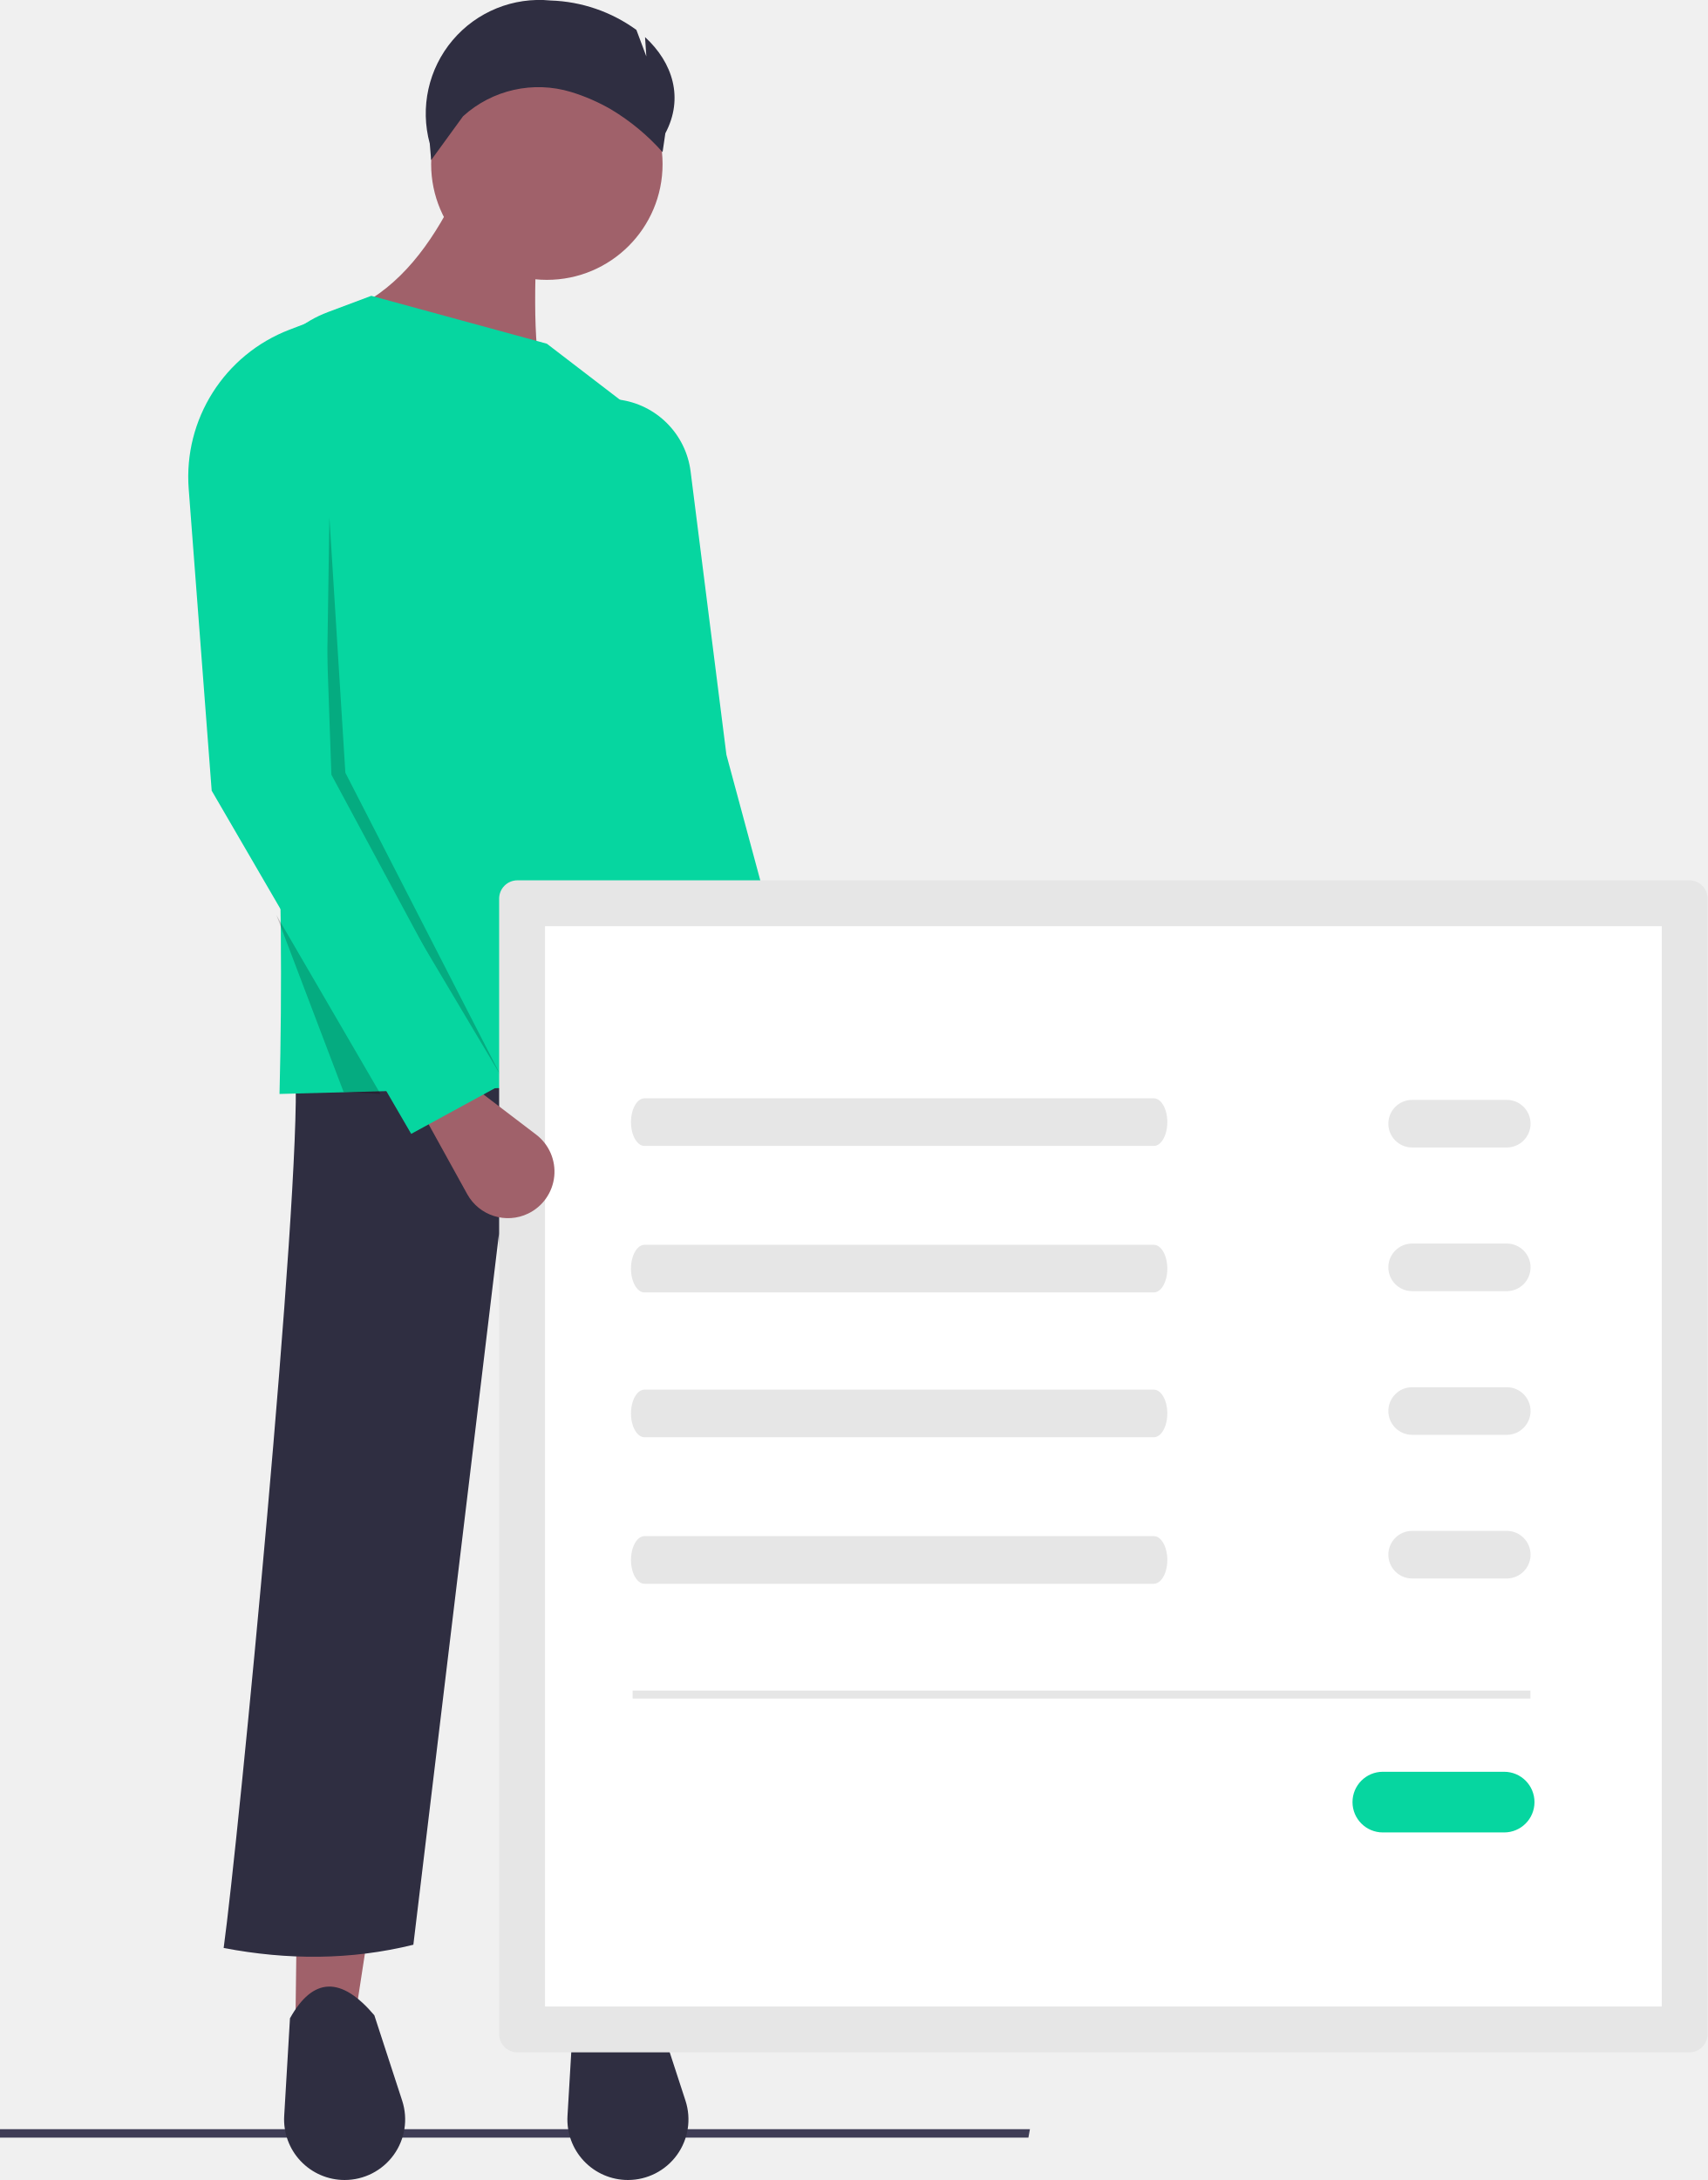
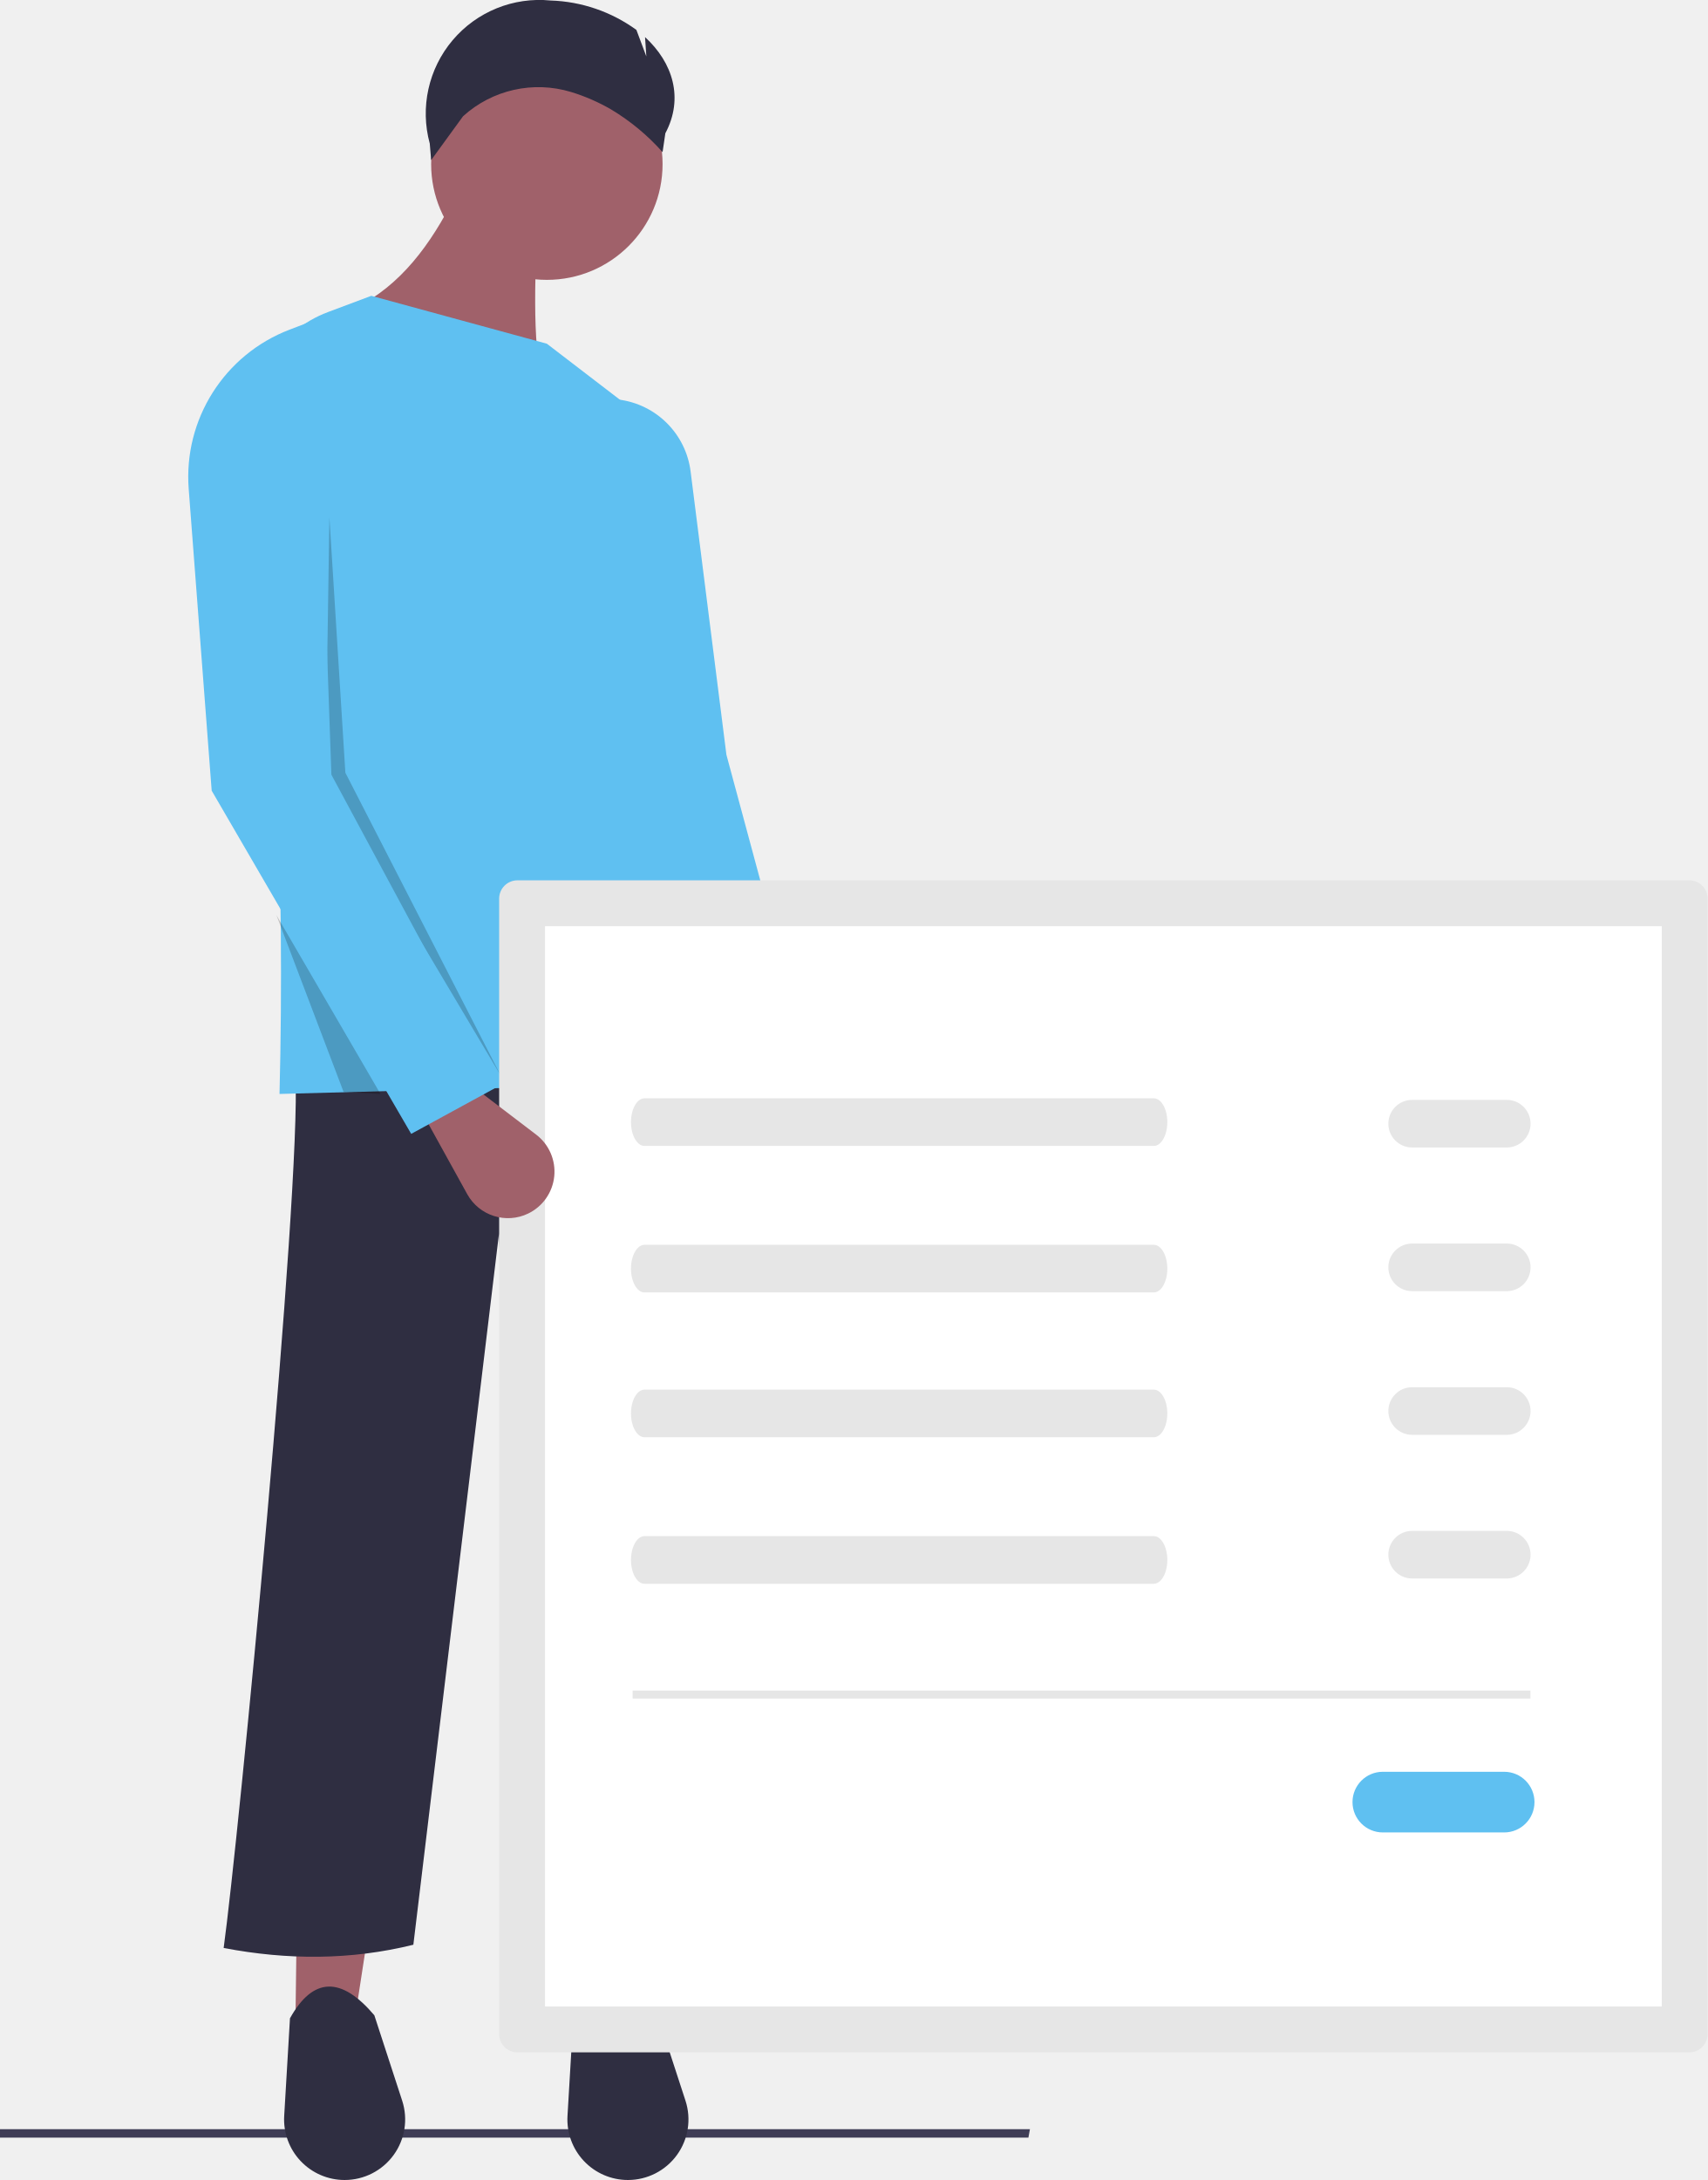
<svg xmlns="http://www.w3.org/2000/svg" id="fa31da1d-917f-4e54-b738-e4bf96d4c31c" data-name="Layer 1" width="427.965" height="546.269" viewBox="0 0 427.965 546.269">
  <polygon points="257.738 535.649 0 535.649 0 533.543 258.12 533.543 257.738 535.649" fill="#3f3d56" />
  <polygon points="89.053 505.128 74.053 506.128 76.053 349.128 113.053 349.128 89.053 505.128" fill="#a0616a" />
  <polygon points="161.053 505.128 146.053 506.128 148.053 349.128 171.983 349.134 161.053 505.128" fill="#a0616a" />
  <path d="M563.07,664.993c-15.702,7.161-30.46,6.796-44.508.761l-7.492-179.761L489.612,664.181c-15.691,3.882-31.55,3.865-47.541.813,3.683-26.693,19.406-189.195,18-219l105-5Z" transform="translate(-386.0175 -176.8657)" fill="#2f2e41" />
  <path d="M472.388,723.134h0a15.171,15.171,0,0,1-15.145-16.068l1.447-24.451c5.827-10.448,12.9-10.49,21.143-.755l6.978,21.399A15.171,15.171,0,0,1,472.388,723.134Z" transform="translate(-386.0175 -176.8657)" fill="#2f2e41" />
  <path d="M543.388,723.134h0a15.171,15.171,0,0,1-15.145-16.068l1.447-24.451c5.827-10.448,12.9-10.49,21.143-.755l6.978,21.399A15.171,15.171,0,0,1,543.388,723.134Z" transform="translate(-386.0175 -176.8657)" fill="#2f2e41" />
  <circle cx="137.053" cy="41.128" r="29" fill="#a0616a" />
  <path d="M522.07,272.993l-47-19c11.248-5.513,18.885-15.759,25-28h21C520.069,244.671,519.262,262.909,522.07,272.993Z" transform="translate(-386.0175 -176.8657)" fill="#a0616a" />
-   <path d="M568.07,447.993l-112,3c1.364-53.779-1.029-109.116-6.643-165.789a29.127,29.127,0,0,1,18.767-30.132l10.876-4.079,44,12,20.766,15.921a21.257,21.257,0,0,1,8.244,18.348C548.937,343.173,555.956,394.281,568.07,447.993Z" transform="translate(-386.0175 -176.8657)" fill="#06d6a0" />
+   <path d="M568.07,447.993l-112,3c1.364-53.779-1.029-109.116-6.643-165.789a29.127,29.127,0,0,1,18.767-30.132l10.876-4.079,44,12,20.766,15.921a21.257,21.257,0,0,1,8.244,18.348C548.937,343.173,555.956,394.281,568.07,447.993Z" transform="translate(-386.0175 -176.8657)" fill="#5fc0f1" />
  <path d="M580.558,485.87h0a11.662,11.662,0,0,1-12.266-10.355l-2.476-22.292,13.231-3.686,10.925,18.841A11.662,11.662,0,0,1,580.558,485.87Z" transform="translate(-386.0175 -176.8657)" fill="#a0616a" />
-   <path d="M592.07,454.993l-26,1-20-80-5-99h0a20.762,20.762,0,0,1,18.023,17.997l8.977,71.003Z" transform="translate(-386.0175 -176.8657)" fill="#06d6a0" />
+   <path d="M592.07,454.993l-26,1-20-80-5-99h0a20.762,20.762,0,0,1,18.023,17.997l8.977,71.003Z" transform="translate(-386.0175 -176.8657)" fill="#5fc0f1" />
  <polygon points="82.553 129.628 81.553 195.628 125.553 269.628 86.553 193.628 82.553 129.628" opacity="0.2" />
  <polygon points="69.277 229.313 95.356 274.128 86.114 273.628 69.277 229.313" opacity="0.2" />
  <path d="M515.701,397.458a4.594,4.594,0,0,0-4.589,4.589V686.563a4.594,4.594,0,0,0,4.589,4.589H809.394a4.594,4.594,0,0,0,4.589-4.589V402.047a4.594,4.594,0,0,0-4.589-4.589Z" transform="translate(-386.0175 -176.8657)" fill="#e6e6e6" />
  <path d="M522.612,679.652H802.482V408.958H522.612Z" transform="translate(-386.0175 -176.8657)" fill="#fff" />
  <path d="M547.539,452.083c-1.867,0-3.386,2.676-3.386,5.966s1.519,5.966,3.386,5.966H675.184c1.867,0,3.386-2.676,3.386-5.966s-1.519-5.966-3.386-5.966Z" transform="translate(-386.0175 -176.8657)" fill="#e6e6e6" />
  <path d="M547.539,488.795c-1.867,0-3.386,2.676-3.386,5.966s1.519,5.966,3.386,5.966H675.184c1.867,0,3.386-2.676,3.386-5.966s-1.519-5.966-3.386-5.966Z" transform="translate(-386.0175 -176.8657)" fill="#e6e6e6" />
  <path d="M547.539,525.083c-1.867,0-3.386,2.676-3.386,5.966s1.519,5.966,3.386,5.966H675.184c1.867,0,3.386-2.676,3.386-5.966s-1.519-5.966-3.386-5.966Z" transform="translate(-386.0175 -176.8657)" fill="#e6e6e6" />
  <path d="M547.539,561.795c-1.867,0-3.386,2.676-3.386,5.966s1.519,5.966,3.386,5.966H675.184c1.867,0,3.386-2.676,3.386-5.966s-1.519-5.966-3.386-5.966Z" transform="translate(-386.0175 -176.8657)" fill="#e6e6e6" />
  <path d="M739.852,452.476a5.966,5.966,0,0,0,0,11.931h23.863a5.966,5.966,0,0,0,0-11.931Z" transform="translate(-386.0175 -176.8657)" fill="#e6e6e6" />
  <path d="M739.852,488.476a5.966,5.966,0,0,0,0,11.931h23.863a5.966,5.966,0,0,0,0-11.931Z" transform="translate(-386.0175 -176.8657)" fill="#e6e6e6" />
  <path d="M739.852,524.476a5.966,5.966,0,0,0,0,11.931h23.863a5.966,5.966,0,0,0,0-11.931Z" transform="translate(-386.0175 -176.8657)" fill="#e6e6e6" />
  <path d="M739.852,560.476a5.966,5.966,0,0,0,0,11.931h23.863a5.966,5.966,0,0,0,0-11.931Z" transform="translate(-386.0175 -176.8657)" fill="#e6e6e6" />
-   <path d="M732.581,620.84a7.601,7.601,0,0,0,0,15.203h30.406a7.601,7.601,0,0,0,0-15.203Z" transform="translate(-386.0175 -176.8657)" fill="#06d6a0" />
+   <path d="M732.581,620.84a7.601,7.601,0,0,0,0,15.203h30.406a7.601,7.601,0,0,0,0-15.203Z" transform="translate(-386.0175 -176.8657)" fill="#5fc0f1" />
  <rect x="158.553" y="423.628" width="225" height="2" fill="#e6e6e6" />
  <path d="M518.416,480.944l0,0a11.662,11.662,0,0,1-15.303-4.849l-10.849-19.631,10.8-8.486,17.324,13.199A11.662,11.662,0,0,1,518.416,480.944Z" transform="translate(-386.0175 -176.8657)" fill="#a0616a" />
-   <path d="M511.07,448.993l-22,12-50-86-5.762-75.626a39.499,39.499,0,0,1,25.278-39.895l6.484-2.479,4,114Z" transform="translate(-386.0175 -176.8657)" fill="#06d6a0" />
+   <path d="M511.07,448.993l-22,12-50-86-5.762-75.626a39.499,39.499,0,0,1,25.278-39.895l6.484-2.479,4,114Z" transform="translate(-386.0175 -176.8657)" fill="#5fc0f1" />
  <path d="M547.678,186.164,548,191l-2.49-6.64a38.65,38.65,0,0,0-21.484-7.367l-0-0A28.484,28.484,0,0,0,493.724,212.839l.346,4.154,8-11h0a28.124,28.124,0,0,1,27.075-6.073,47.717,47.717,0,0,1,10.018,4.365,55.048,55.048,0,0,1,12.907,10.707l.695-4.726C557.436,201.482,554.656,192.563,547.678,186.164Z" transform="translate(-386.0175 -176.8657)" fill="#2f2e41" />
</svg>
